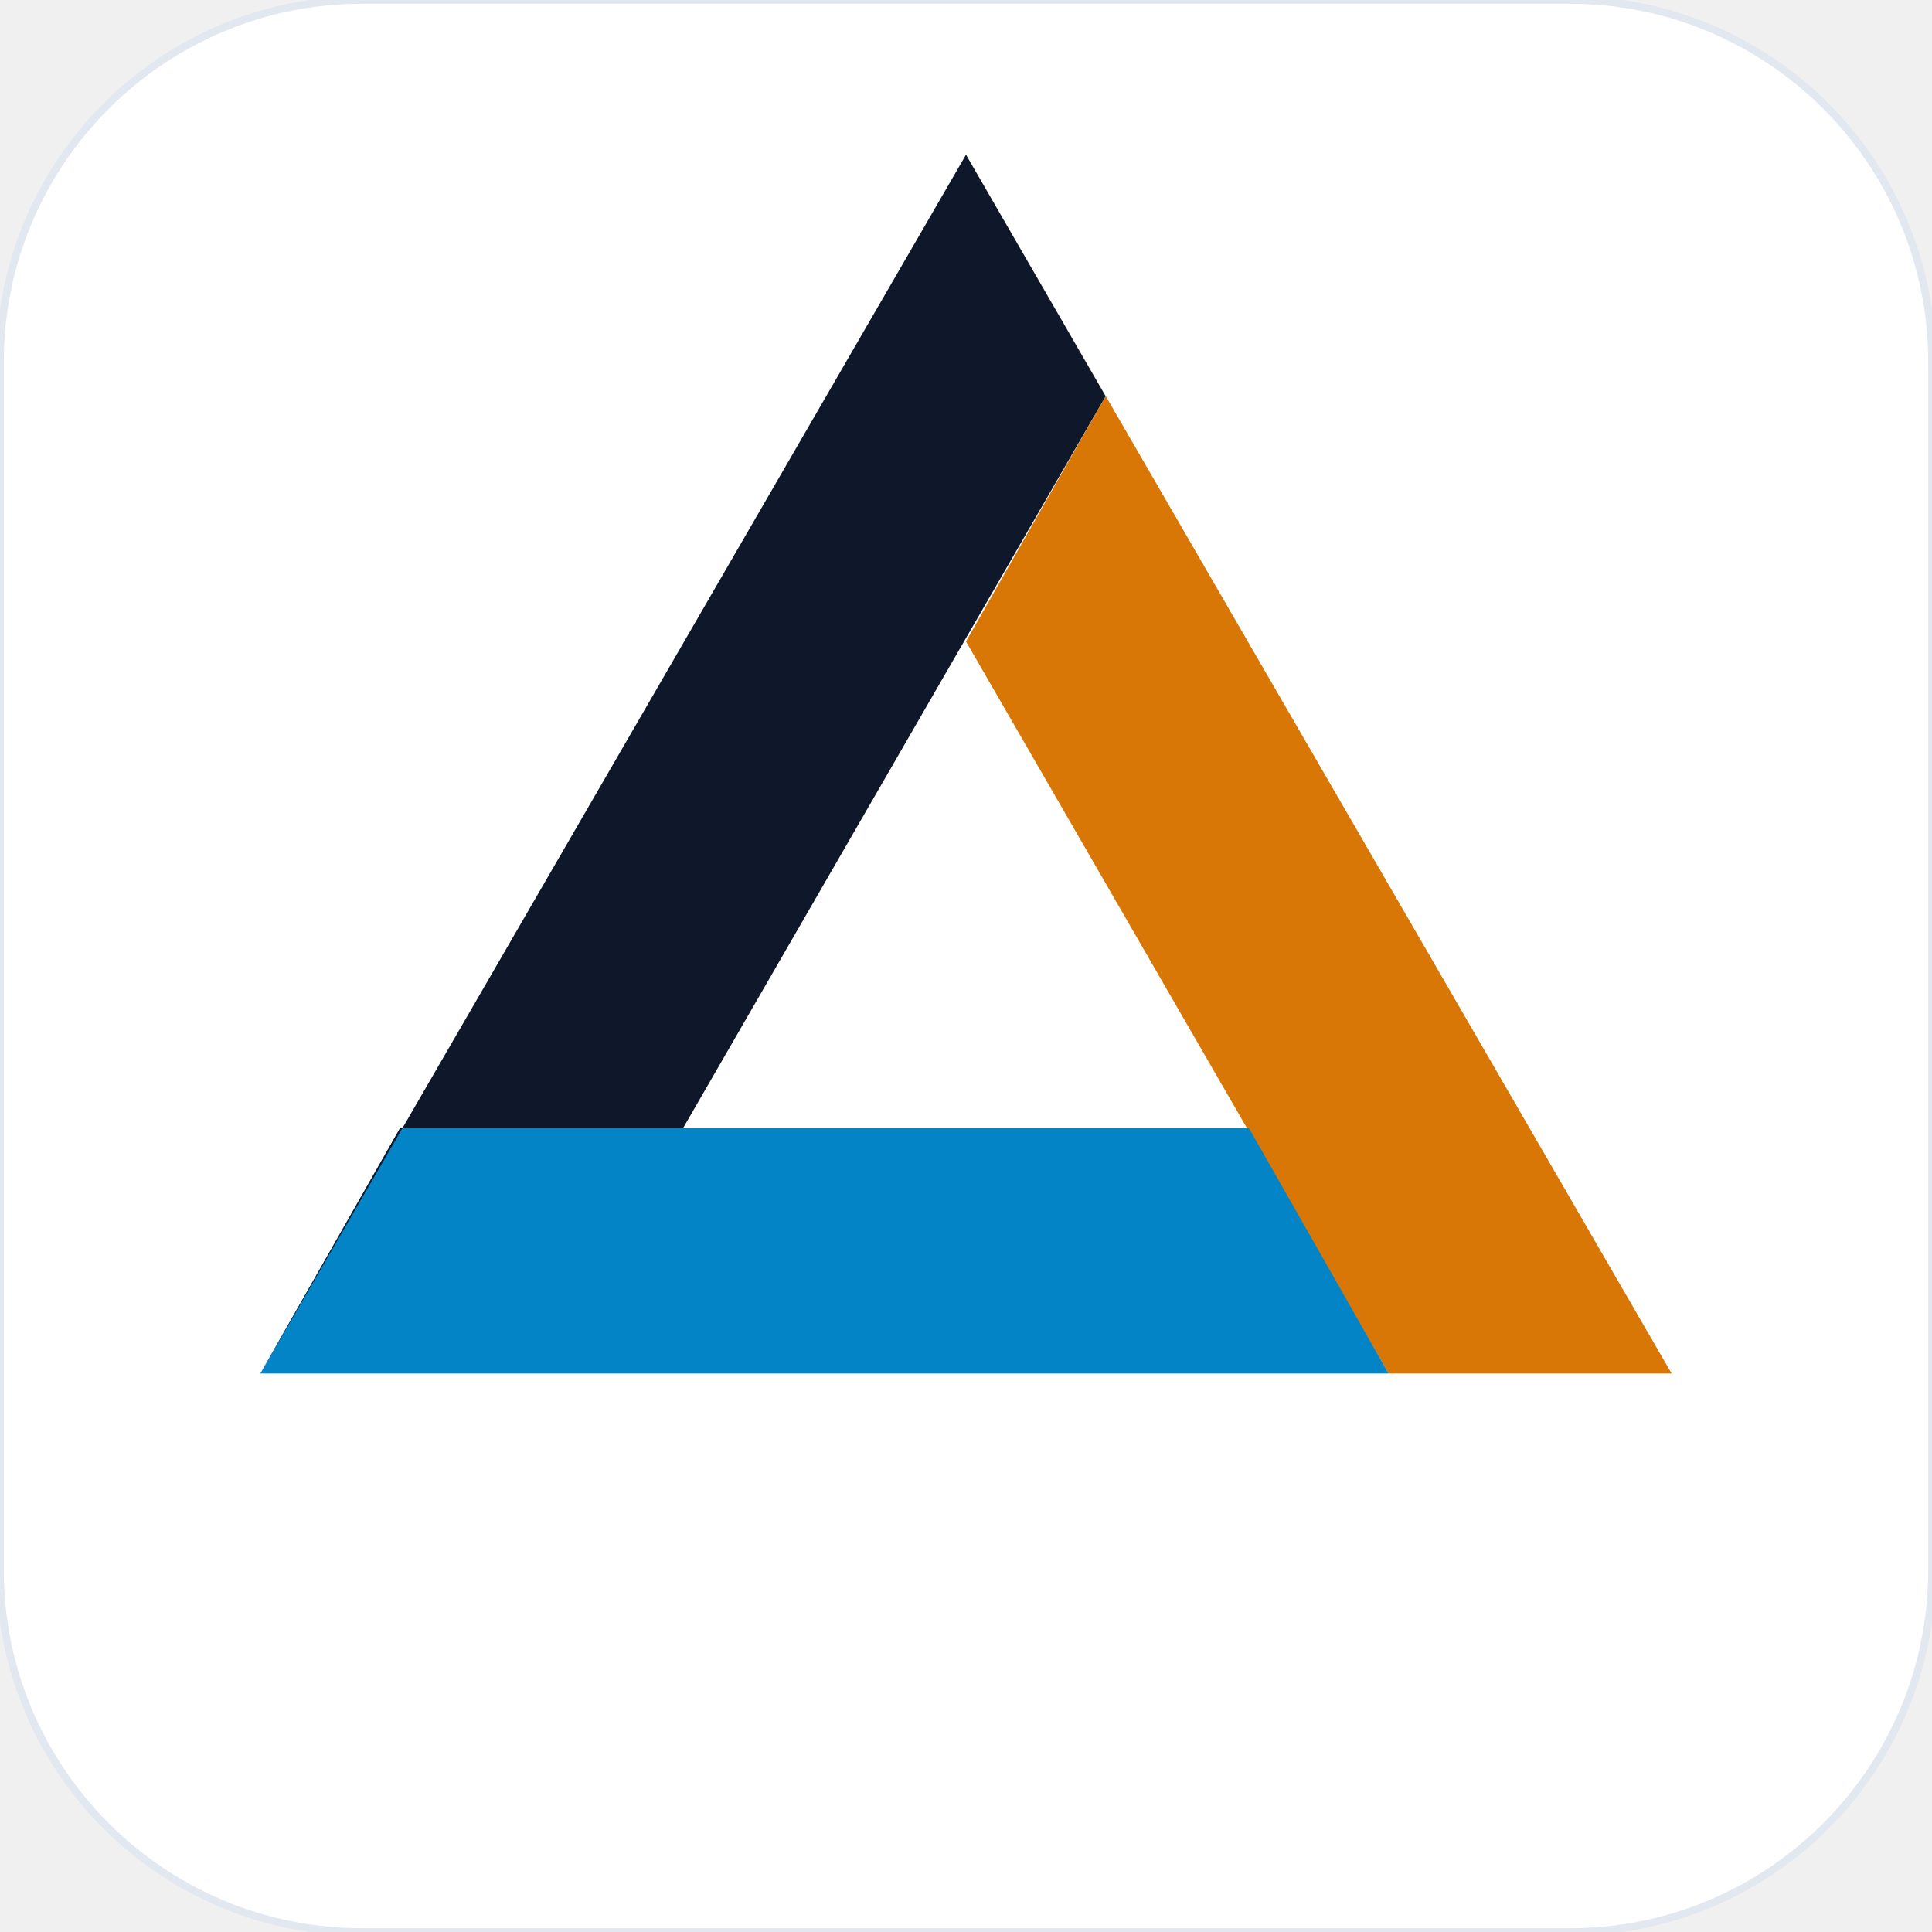
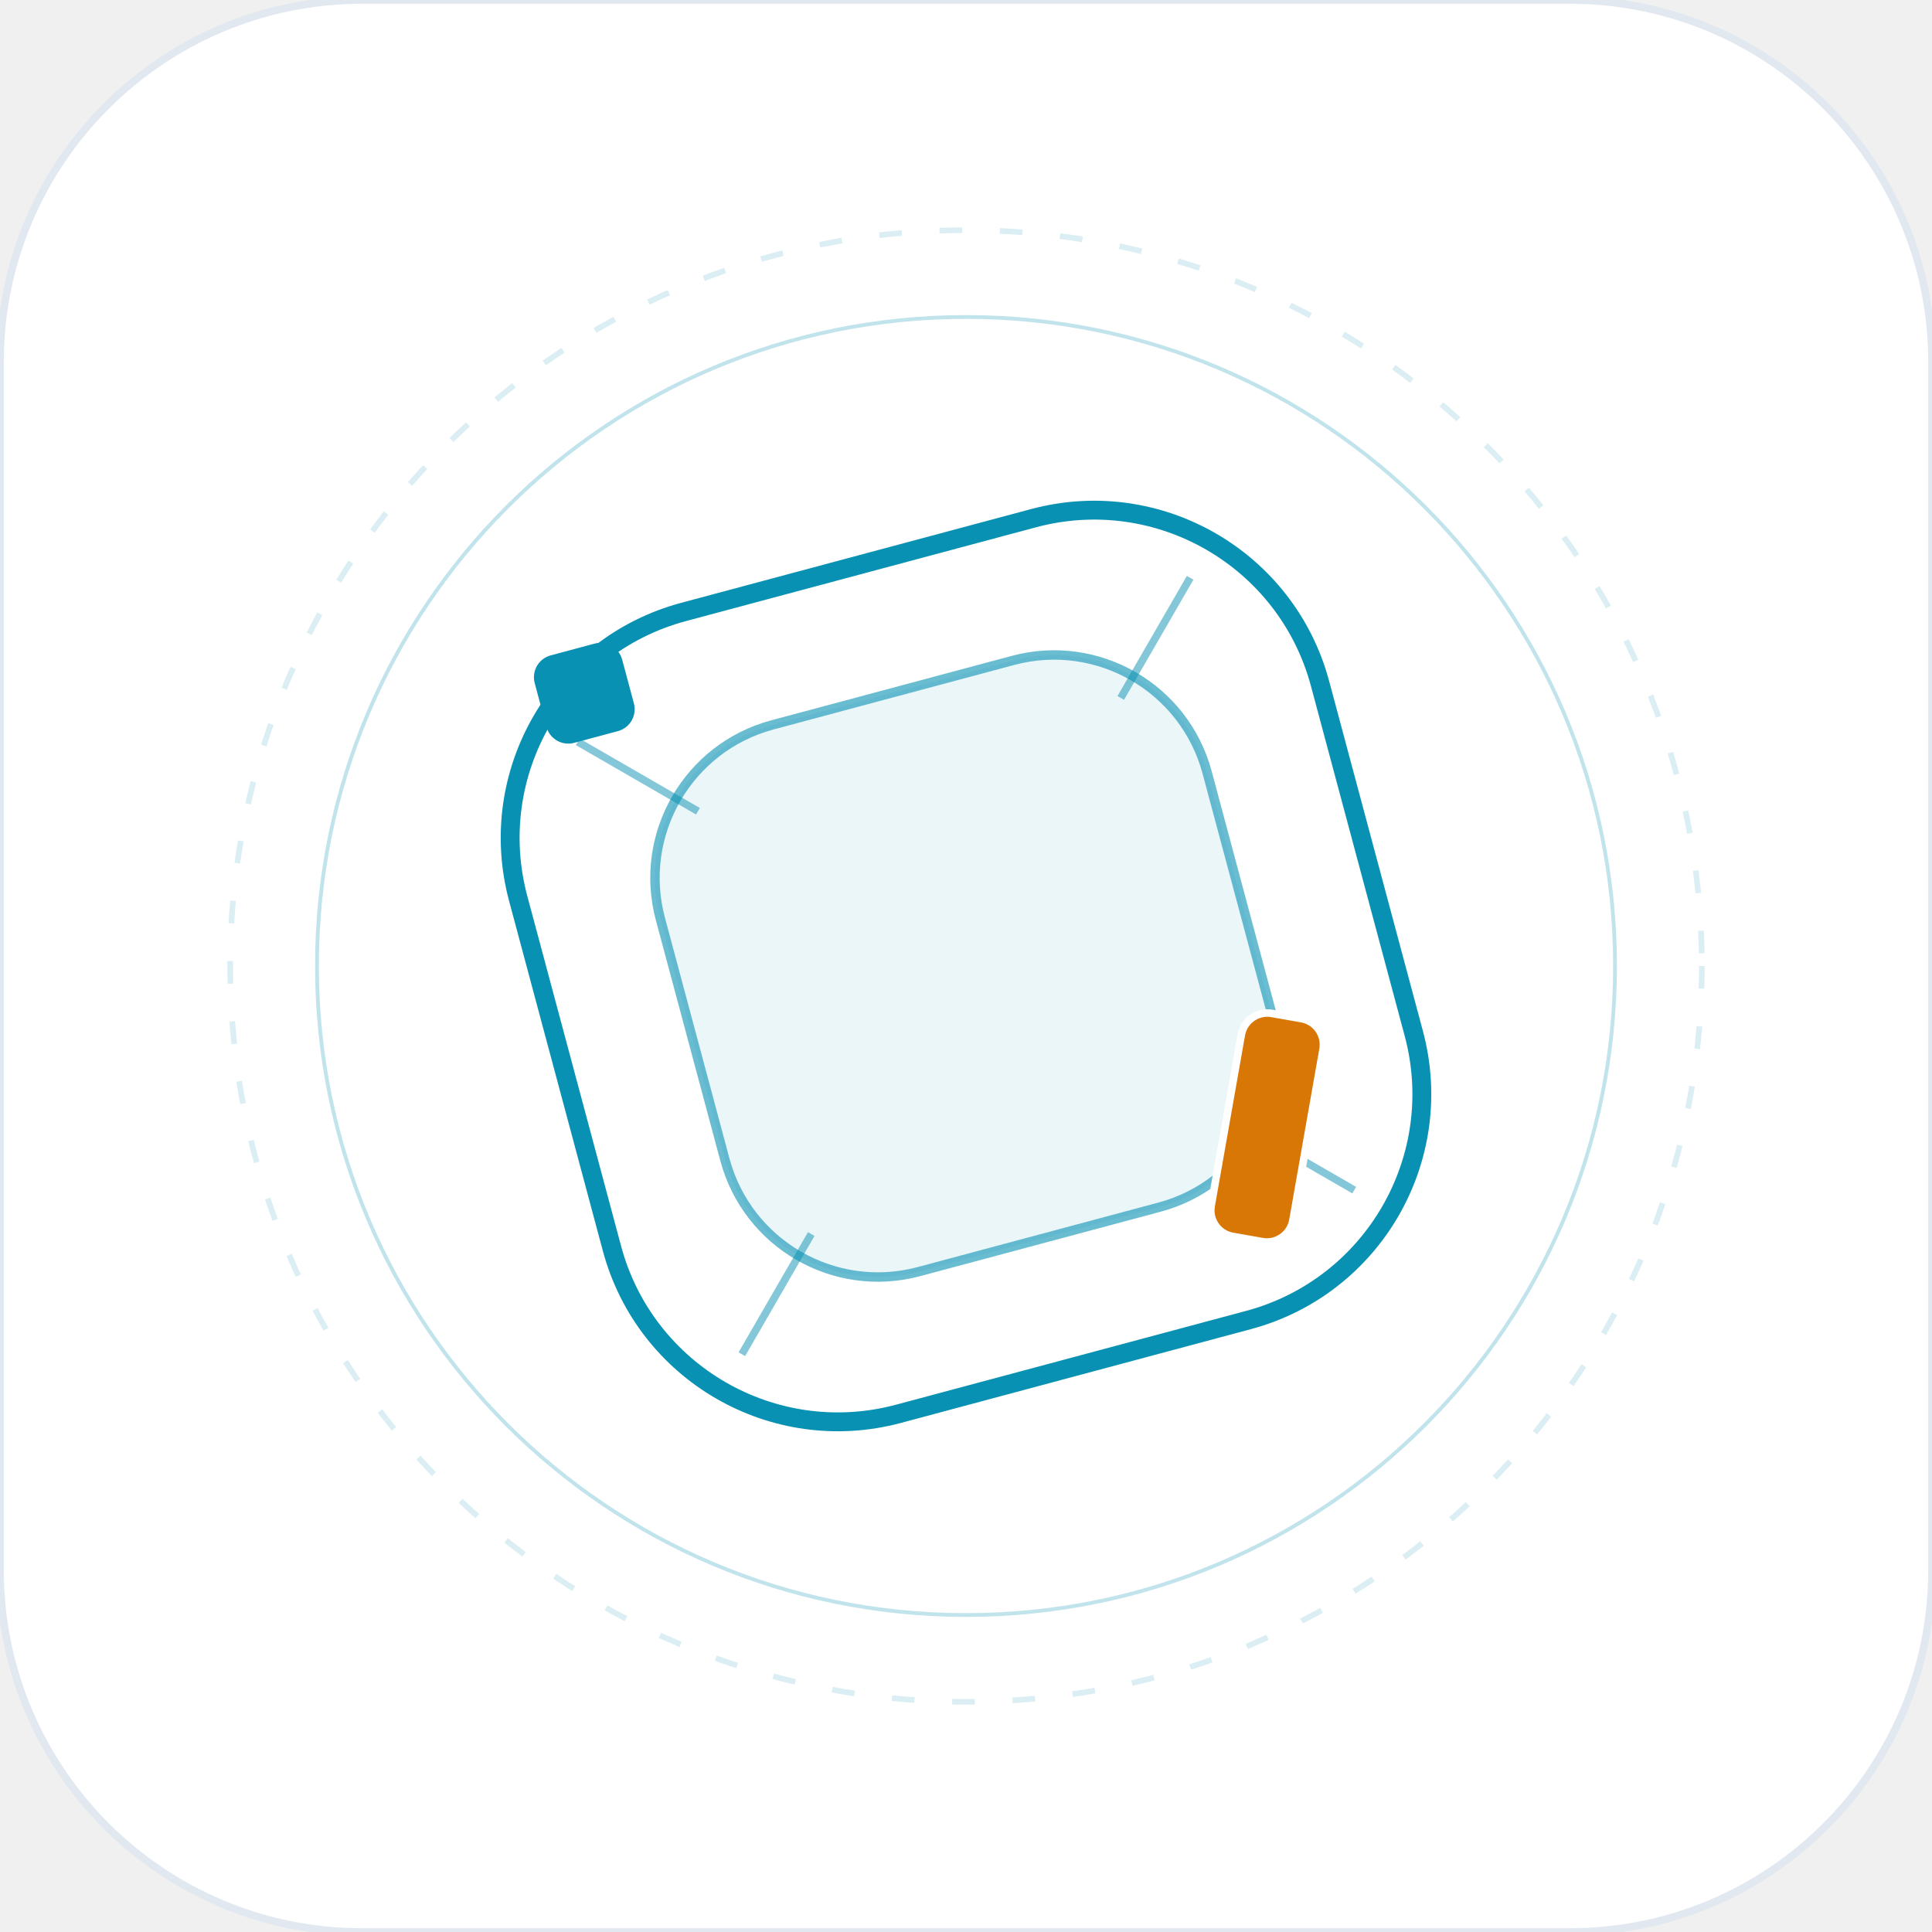
<svg xmlns="http://www.w3.org/2000/svg" viewBox="0 0 512 512" fill="none">
  <rect width="512" height="512" rx="96" fill="#FFFFFF" />
  <rect width="512" height="512" rx="96" stroke="#E2E8F0" stroke-width="2" />
-   <path d="M 256 41 L 443 364 L 368 364 L 256 170 L 293 105 Z" fill="#D97706" />
-   <path d="M 443 364 L 69 364 L 106 299 L 331 299 L 368 364 Z" fill="#0284C7" />
-   <path d="M 69 364 L 256 41 L 293 105 L 181 299 L 106 299 Z" fill="#0F172A" />
+   <circle cx="256" cy="256" r="195" stroke="#0891B2" stroke-opacity="0.15" stroke-width="1.5" stroke-dasharray="6 10" />
+   <circle cx="256" cy="256" r="172" stroke="#0891B2" stroke-opacity="0.25" stroke-width="1" />
+   <g transform="rotate(-15, 256, 256)">
+     <rect x="146" y="146" width="220" height="220" rx="62" stroke="#0891B2" stroke-width="5" fill="none" />
+     <rect x="181" y="181" width="150" height="150" rx="42" fill="#0891B2" fill-opacity="0.08" stroke="#0891B2" stroke-width="2.5" stroke-opacity="0.6" />
+     <line x1="172" y1="172" x2="198" y2="198" stroke="#0891B2" stroke-width="2" stroke-opacity="0.5" />
+     <line x1="340" y1="172" x2="314" y2="198" stroke="#0891B2" stroke-width="2" stroke-opacity="0.5" />
+     <line x1="172" y1="340" x2="198" y2="314" stroke="#0891B2" stroke-width="2" stroke-opacity="0.5" />
+     <line x1="340" y1="340" x2="314" y2="314" stroke="#0891B2" stroke-width="2" stroke-opacity="0.5" />
+     <rect x="165" y="148" width="24" height="24" rx="6" fill="#0891B2" />
+     <g transform="translate(322, 318) rotate(25)">
+       <rect x="-11" y="-30" width="22" height="60" rx="7" fill="#D97706" stroke="#FFFFFF" stroke-width="2" />
+     </g>
+   </g>
</svg>
